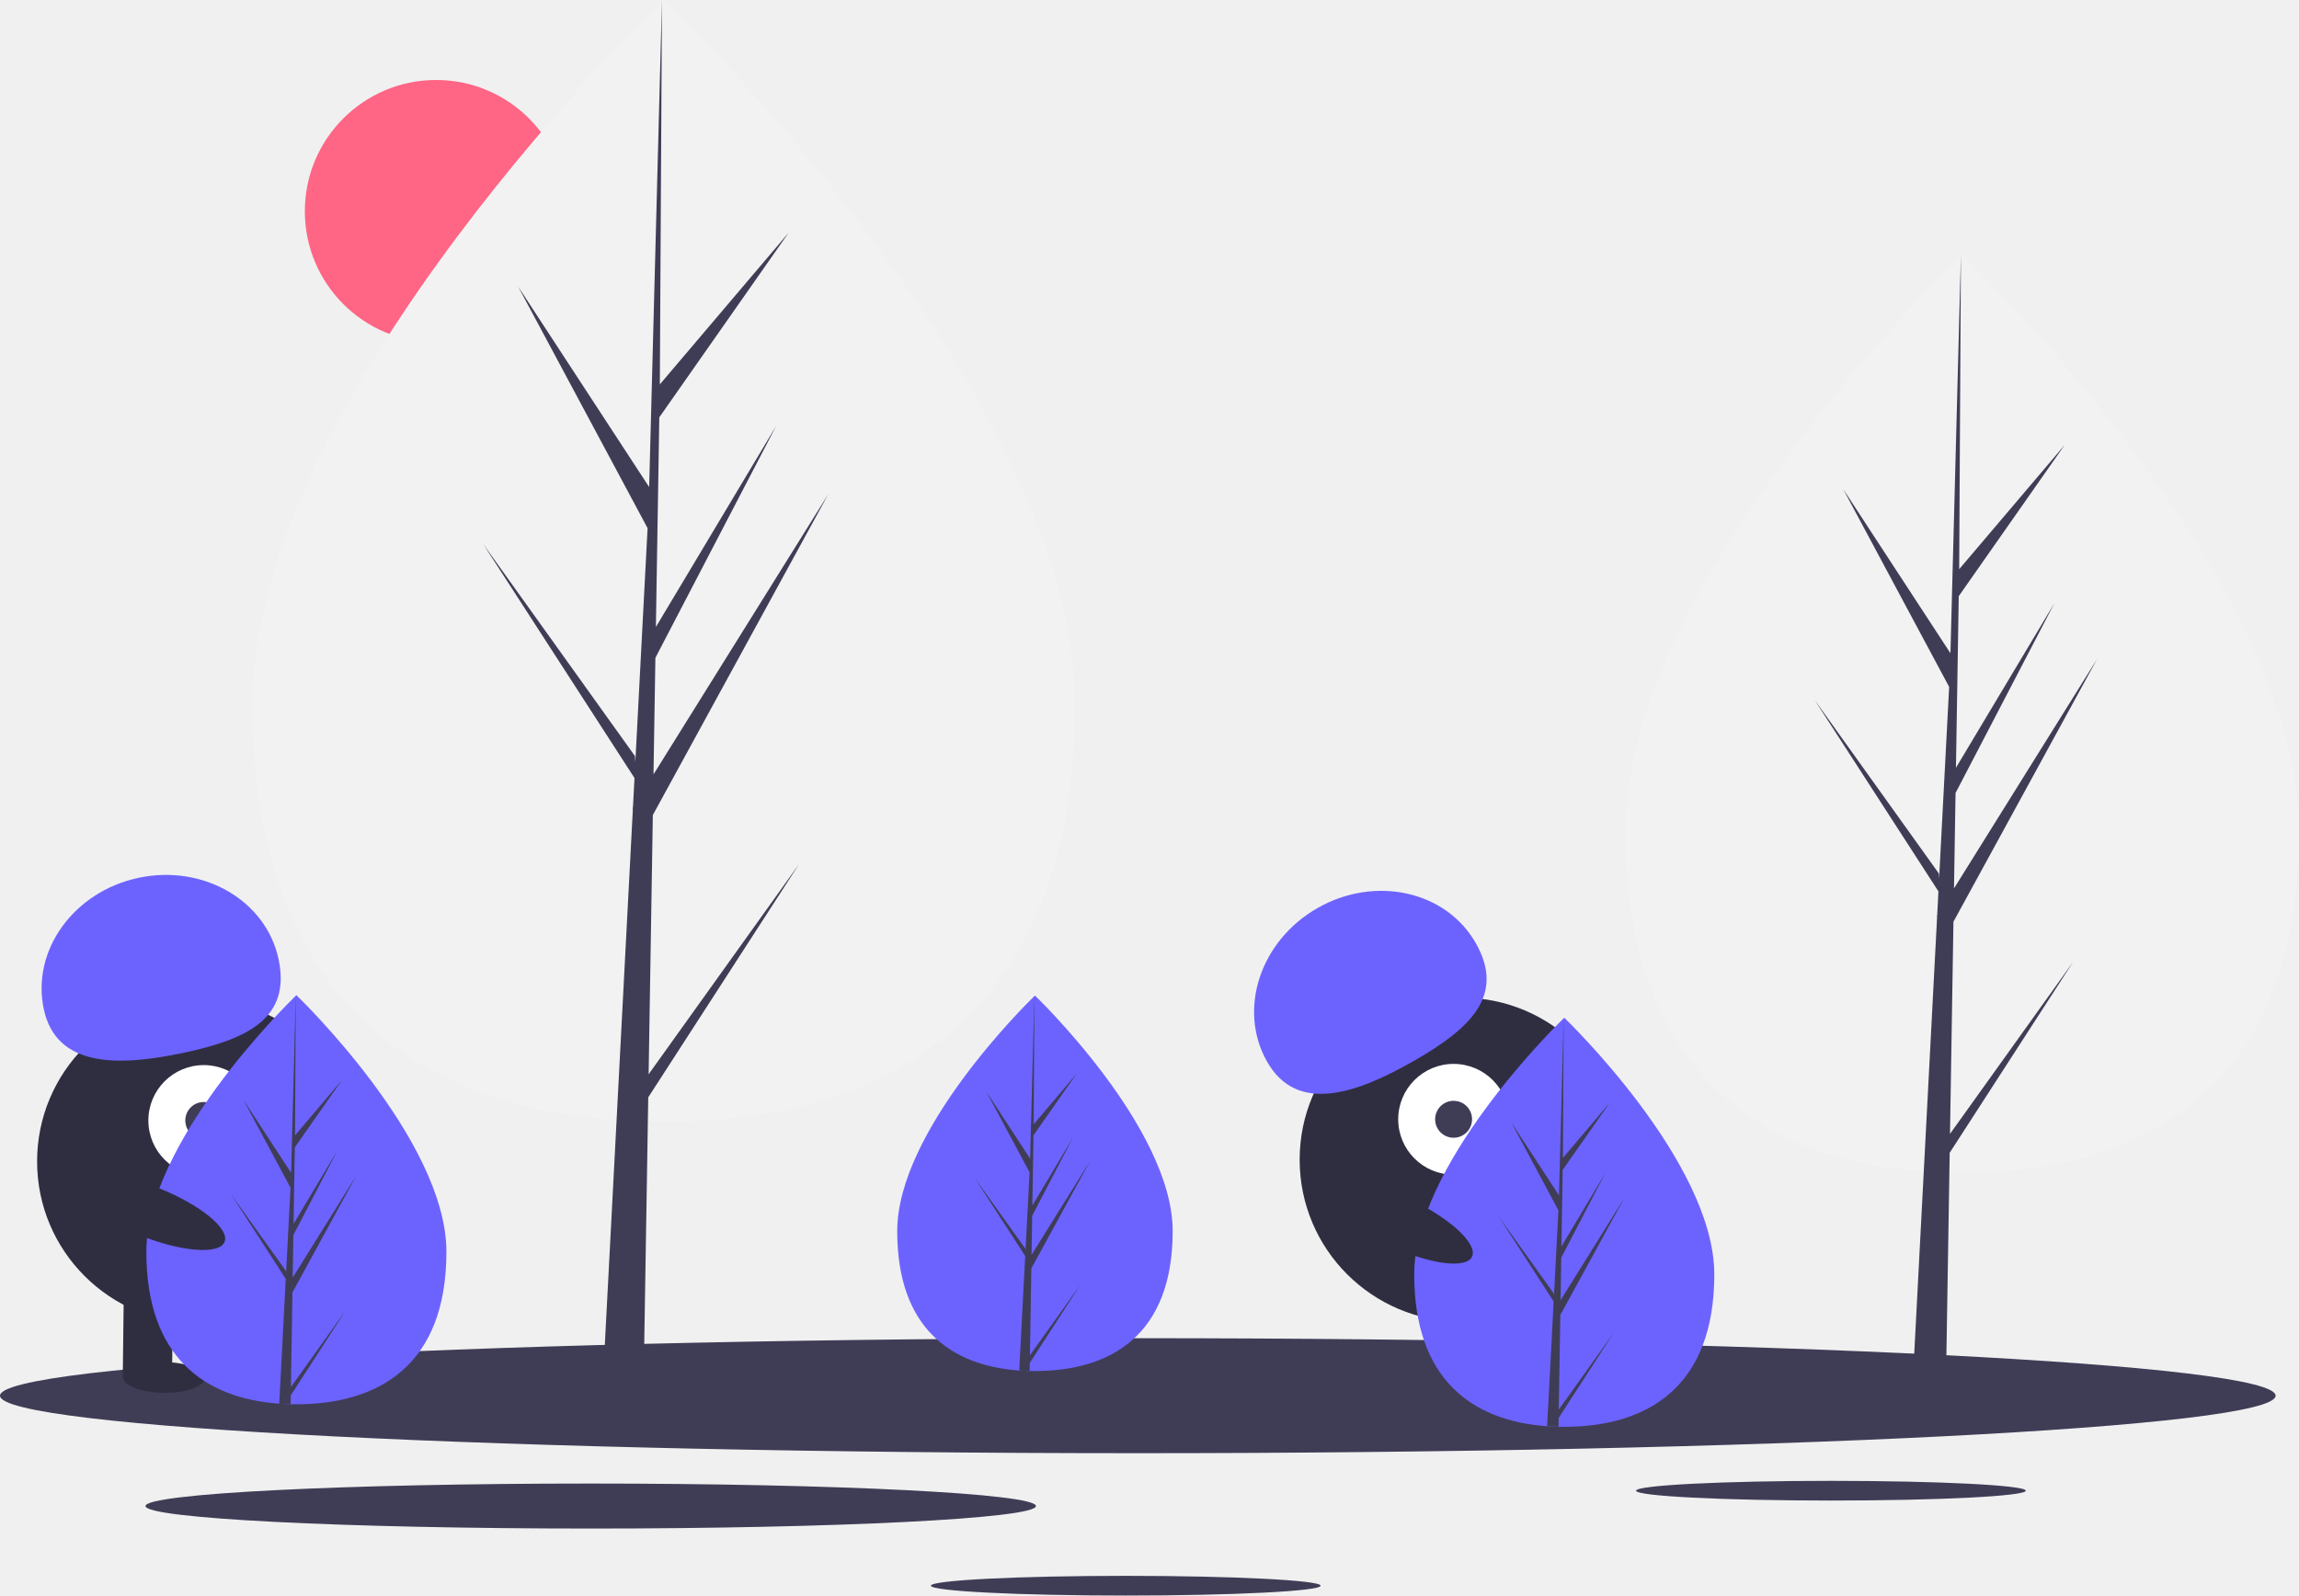
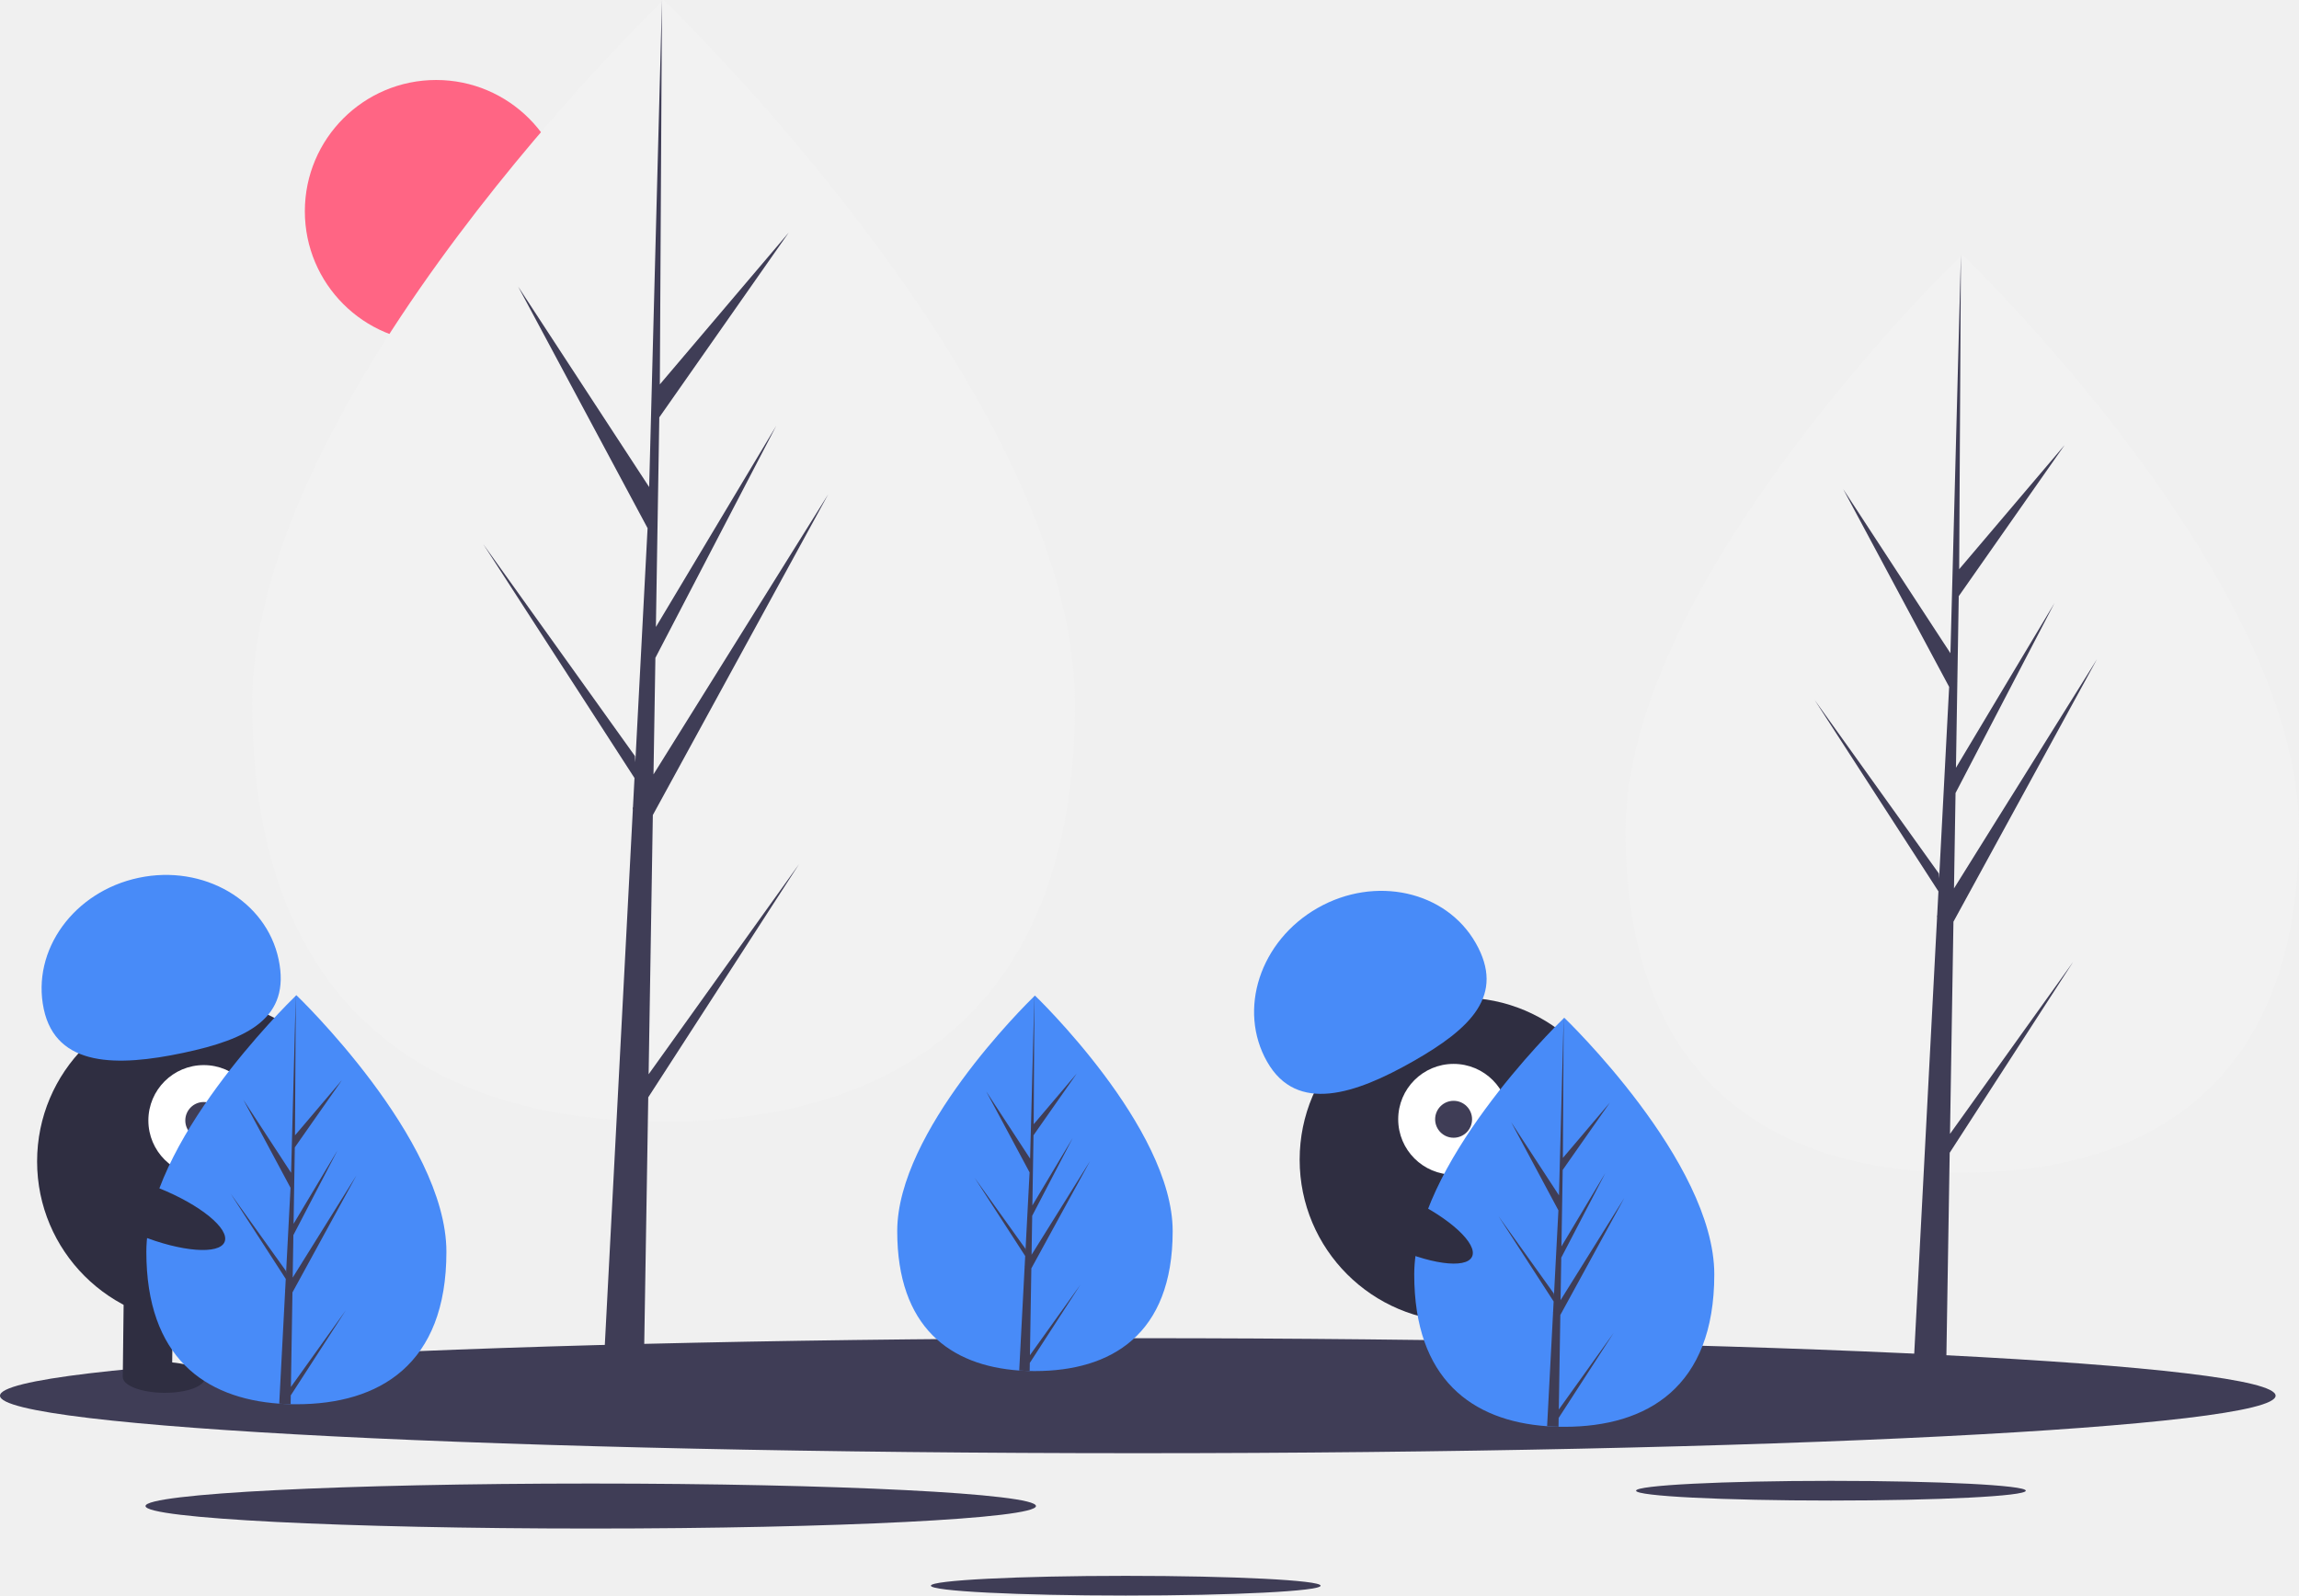
<svg xmlns="http://www.w3.org/2000/svg" id="a706cf1c-1654-439b-8fcf-310eb7aa0e00" data-name="Layer 1" width="1120.592" height="777.916" viewBox="0 0 1120.592 777.916">
  <circle cx="212.592" cy="103" r="64" fill="#ff6584" />
  <path d="M563.68,404.164c0,151.011-89.774,203.739-200.516,203.739S162.649,555.175,162.649,404.164,363.165,61.042,363.165,61.042,563.68,253.152,563.68,404.164Z" transform="translate(-39.70387 -61.04208)" fill="#f2f2f2" />
  <polygon points="316.156 523.761 318.21 397.378 403.674 241.024 318.532 377.552 319.455 320.725 378.357 207.605 319.699 305.687 319.699 305.687 321.359 203.481 384.433 113.423 321.621 187.409 322.658 0 316.138 248.096 316.674 237.861 252.547 139.704 315.646 257.508 309.671 371.654 309.493 368.625 235.565 265.329 309.269 379.328 308.522 393.603 308.388 393.818 308.449 394.99 293.29 684.589 313.544 684.589 315.974 535.005 389.496 421.285 316.156 523.761" fill="#3f3d56" />
  <path d="M1160.296,466.014c0,123.61-73.484,166.77-164.132,166.77s-164.132-43.16-164.132-166.77S996.165,185.152,996.165,185.152,1160.296,342.404,1160.296,466.014Z" transform="translate(-39.70387 -61.04208)" fill="#f2f2f2" />
  <polygon points="950.482 552.833 952.162 449.383 1022.119 321.4 952.426 433.154 953.182 386.639 1001.396 294.044 953.382 374.329 953.382 374.329 954.741 290.669 1006.369 216.952 954.954 277.514 955.804 124.11 950.467 327.188 950.906 318.811 898.414 238.464 950.064 334.893 945.173 428.327 945.027 425.847 884.514 341.294 944.844 434.608 944.232 446.293 944.123 446.469 944.173 447.428 931.764 684.478 948.343 684.478 950.332 562.037 1010.514 468.952 950.482 552.833" fill="#3f3d56" />
  <ellipse cx="554.592" cy="680.479" rx="554.592" ry="28.034" fill="#3f3d56" />
  <ellipse cx="892.445" cy="726.797" rx="94.989" ry="4.802" fill="#3f3d56" />
  <ellipse cx="548.72" cy="773.114" rx="94.989" ry="4.802" fill="#3f3d56" />
  <ellipse cx="287.944" cy="734.279" rx="217.014" ry="10.97" fill="#3f3d56" />
  <circle cx="97.084" cy="566.27" r="79" fill="#2f2e41" />
  <rect x="99.805" y="689.023" width="24" height="43" transform="translate(-31.32451 -62.31008) rotate(0.67509)" fill="#2f2e41" />
  <rect x="147.802" y="689.589" width="24" height="43" transform="translate(-31.31452 -62.87555) rotate(0.67509)" fill="#2f2e41" />
  <ellipse cx="119.546" cy="732.616" rx="7.5" ry="20" transform="translate(-654.1319 782.4795) rotate(-89.32491)" fill="#2f2e41" />
  <ellipse cx="167.554" cy="732.182" rx="7.5" ry="20" transform="translate(-606.2547 830.0553) rotate(-89.32491)" fill="#2f2e41" />
  <circle cx="99.319" cy="546.295" r="27" fill="#fff" />
  <circle cx="99.319" cy="546.295" r="9" fill="#3f3d56" />
-   <path d="M61.026,552.946c-6.042-28.641,14.688-57.265,46.3-63.934s62.138,11.143,68.18,39.784-14.978,38.93-46.591,45.599S67.068,581.587,61.026,552.946Z" transform="translate(-39.70387 -61.04208)" fill="#6c63ff" />
-   <path d="M257.296,671.384c0,55.076-32.74,74.306-73.13,74.306q-1.404,0-2.803-.031c-1.871-.04-3.725-.129-5.556-.254-36.451-2.58-64.771-22.799-64.771-74.021,0-53.008,67.739-119.896,72.827-124.846l.009-.009c.196-.192.294-.285.294-.285S257.296,616.308,257.296,671.384Z" transform="translate(-39.70387 -61.04208)" fill="#6c63ff" />
+   <path d="M61.026,552.946c-6.042-28.641,14.688-57.265,46.3-63.934s62.138,11.143,68.18,39.784-14.978,38.93-46.591,45.599S67.068,581.587,61.026,552.946Z" transform="translate(-39.70387 -61.04208)" fill="#488bf8" />
+   <path d="M257.296,671.384c0,55.076-32.74,74.306-73.13,74.306q-1.404,0-2.803-.031c-1.871-.04-3.725-.129-5.556-.254-36.451-2.58-64.771-22.799-64.771-74.021,0-53.008,67.739-119.896,72.827-124.846l.009-.009c.196-.192.294-.285.294-.285S257.296,616.308,257.296,671.384Z" transform="translate(-39.70387 -61.04208)" fill="#488bf8" />
  <path d="M181.502,737.265l26.747-37.374-26.814,41.477-.071,4.291c-1.871-.04-3.725-.129-5.556-.254l2.883-55.103-.022-.428.049-.08.272-5.204-26.881-41.58,26.965,37.677.062,1.105,2.179-41.633-23.013-42.966,23.294,35.658,2.268-86.314.009-.294v.285l-.379,68.064,22.911-26.983-23.004,32.847-.606,37.276L204.185,621.958l-21.48,41.259-.339,20.723,31.056-49.791-31.171,57.023Z" transform="translate(-39.70387 -61.04208)" fill="#3f3d56" />
  <circle cx="712.485" cy="565.415" r="79" fill="#2f2e41" />
  <rect x="741.777" y="691.824" width="24" height="43" transform="translate(-215.9946 191.864) rotate(-17.08345)" fill="#2f2e41" />
  <rect x="787.659" y="677.723" width="24" height="43" transform="matrix(0.95588, -0.29376, 0.29376, 0.95588, -209.8279, 204.7204)" fill="#2f2e41" />
  <ellipse cx="767.887" cy="732.003" rx="20" ry="7.5" transform="translate(-220.8593 196.8331) rotate(-17.08345)" fill="#2f2e41" />
  <ellipse cx="813.475" cy="716.946" rx="20" ry="7.5" transform="translate(-214.4248 209.561) rotate(-17.08345)" fill="#2f2e41" />
  <circle cx="708.522" cy="545.71" r="27" fill="#fff" />
  <circle cx="708.522" cy="545.71" r="9" fill="#3f3d56" />
-   <path d="M657.355,578.743c-14.49-25.433-3.478-59.016,24.594-75.009s62.576-8.341,77.065,17.093-2.391,41.644-30.463,57.637S671.845,604.176,657.355,578.743Z" transform="translate(-39.70387 -61.04208)" fill="#6c63ff" />
-   <path d="M611.296,661.299c0,50.557-30.054,68.21-67.13,68.21q-1.288,0-2.573-.029c-1.718-.037-3.419-.119-5.1-.233-33.461-2.368-59.457-20.929-59.457-67.948,0-48.659,62.181-110.059,66.852-114.603l.008-.008c.18-.176.27-.262.27-.262S611.296,610.742,611.296,661.299Z" transform="translate(-39.70387 -61.04208)" fill="#6c63ff" />
+   <path d="M657.355,578.743c-14.49-25.433-3.478-59.016,24.594-75.009s62.576-8.341,77.065,17.093-2.391,41.644-30.463,57.637S671.845,604.176,657.355,578.743Z" transform="translate(-39.70387 -61.04208)" fill="#488bf8" />
+   <path d="M611.296,661.299c0,50.557-30.054,68.21-67.13,68.21q-1.288,0-2.573-.029c-1.718-.037-3.419-.119-5.1-.233-33.461-2.368-59.457-20.929-59.457-67.948,0-48.659,62.181-110.059,66.852-114.603l.008-.008c.18-.176.27-.262.27-.262S611.296,610.742,611.296,661.299Z" transform="translate(-39.70387 -61.04208)" fill="#488bf8" />
  <path d="M541.72,721.774l24.553-34.307-24.614,38.074-.065,3.939c-1.718-.037-3.419-.119-5.1-.233l2.646-50.582-.02-.393.045-.074.249-4.777-24.675-38.168,24.753,34.585.057,1.014,2-38.217-21.125-39.44L541.806,625.928l2.082-79.232.008-.27v.262l-.348,62.48,21.031-24.769-21.117,30.152-.556,34.217,19.636-32.839-19.718,37.874-.311,19.023,28.508-45.706-28.614,52.344Z" transform="translate(-39.70387 -61.04208)" fill="#3f3d56" />
-   <path d="M875.296,682.384c0,55.076-32.74,74.306-73.13,74.306q-1.403,0-2.803-.031c-1.871-.04-3.725-.129-5.556-.254-36.451-2.58-64.771-22.799-64.771-74.021,0-53.008,67.739-119.896,72.827-124.846l.009-.009c.196-.192.294-.285.294-.285S875.296,627.308,875.296,682.384Z" transform="translate(-39.70387 -61.04208)" fill="#6c63ff" />
+   <path d="M875.296,682.384c0,55.076-32.74,74.306-73.13,74.306q-1.403,0-2.803-.031c-1.871-.04-3.725-.129-5.556-.254-36.451-2.58-64.771-22.799-64.771-74.021,0-53.008,67.739-119.896,72.827-124.846l.009-.009c.196-.192.294-.285.294-.285S875.296,627.308,875.296,682.384Z" transform="translate(-39.70387 -61.04208)" fill="#488bf8" />
  <path d="M799.502,748.265l26.747-37.374-26.814,41.477-.071,4.291c-1.871-.04-3.725-.129-5.556-.254l2.883-55.103-.022-.428.049-.08.272-5.204L770.108,654.011l26.965,37.677.062,1.105,2.179-41.633-23.013-42.966,23.294,35.658,2.268-86.314.009-.294v.285l-.379,68.064,22.911-26.983-23.004,32.847-.606,37.276L822.185,632.958l-21.48,41.259-.339,20.723,31.056-49.791-31.171,57.023Z" transform="translate(-39.70387 -61.04208)" fill="#3f3d56" />
  <ellipse cx="721.517" cy="656.822" rx="12.4" ry="39.5" transform="translate(-220.8352 966.2232) rotate(-64.62574)" fill="#2f2e41" />
  <ellipse cx="112.517" cy="651.822" rx="12.4" ry="39.5" transform="translate(-574.0794 452.7137) rotate(-68.15829)" fill="#2f2e41" />
</svg>
